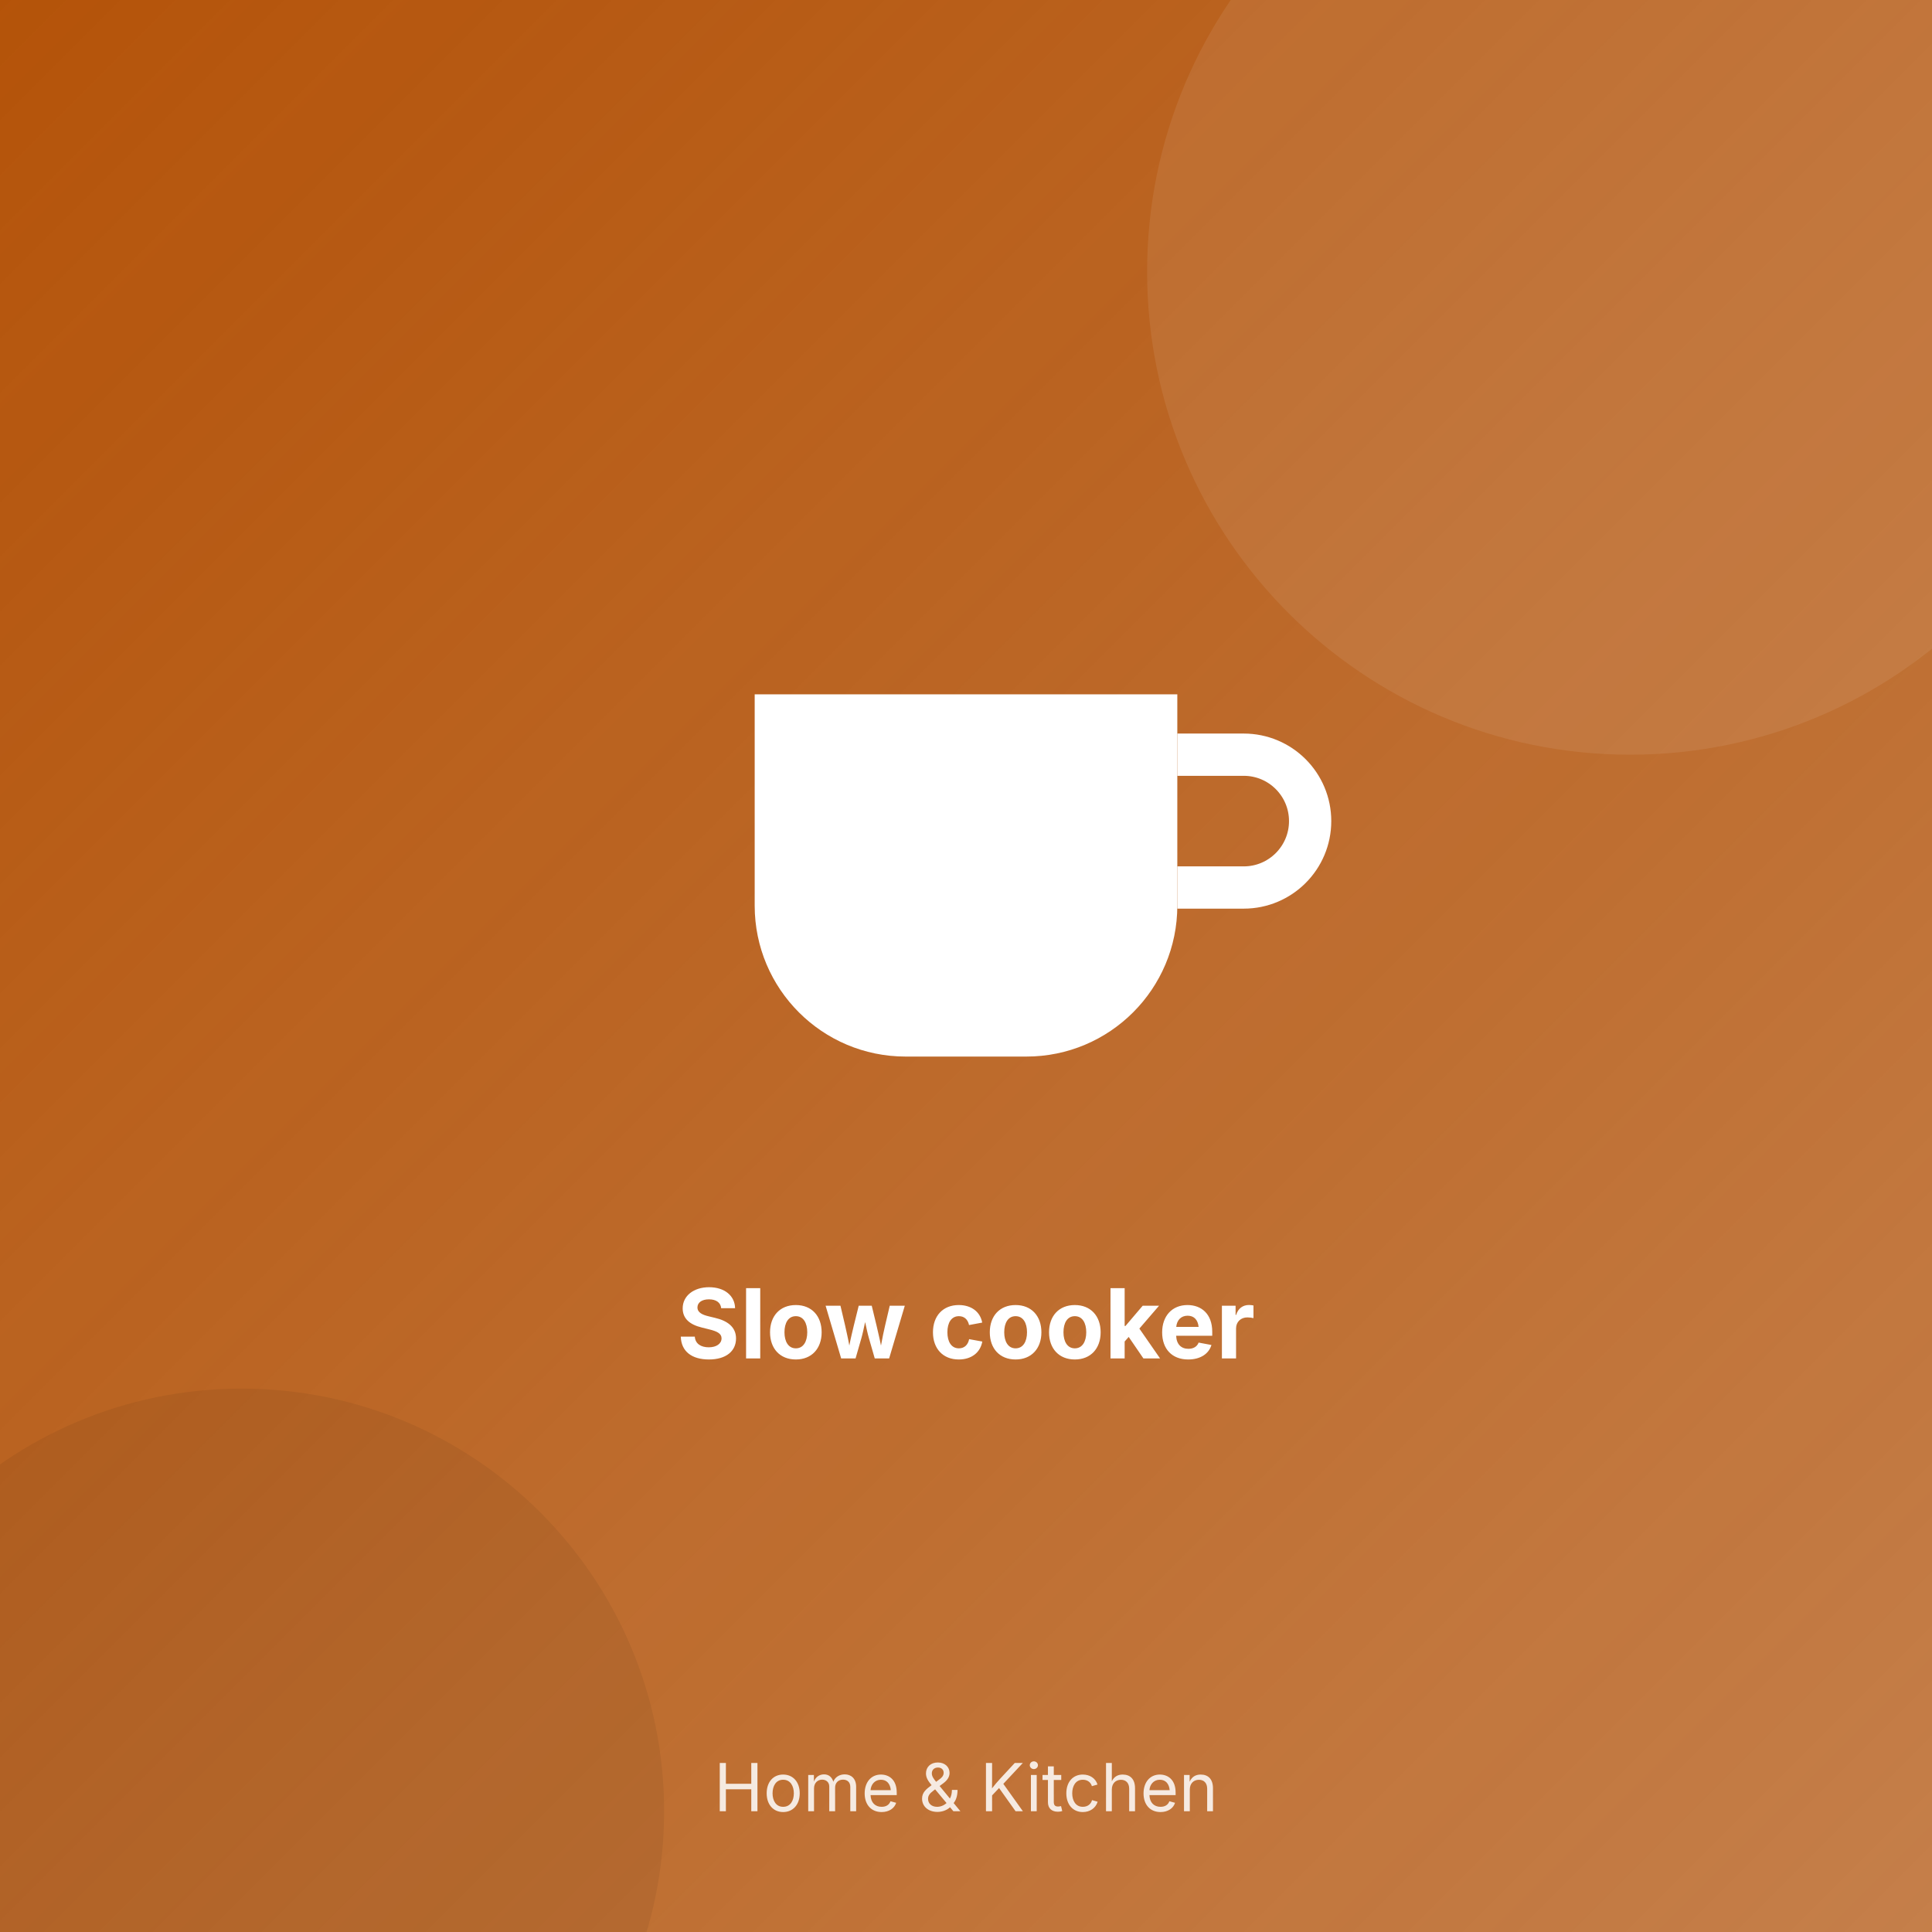
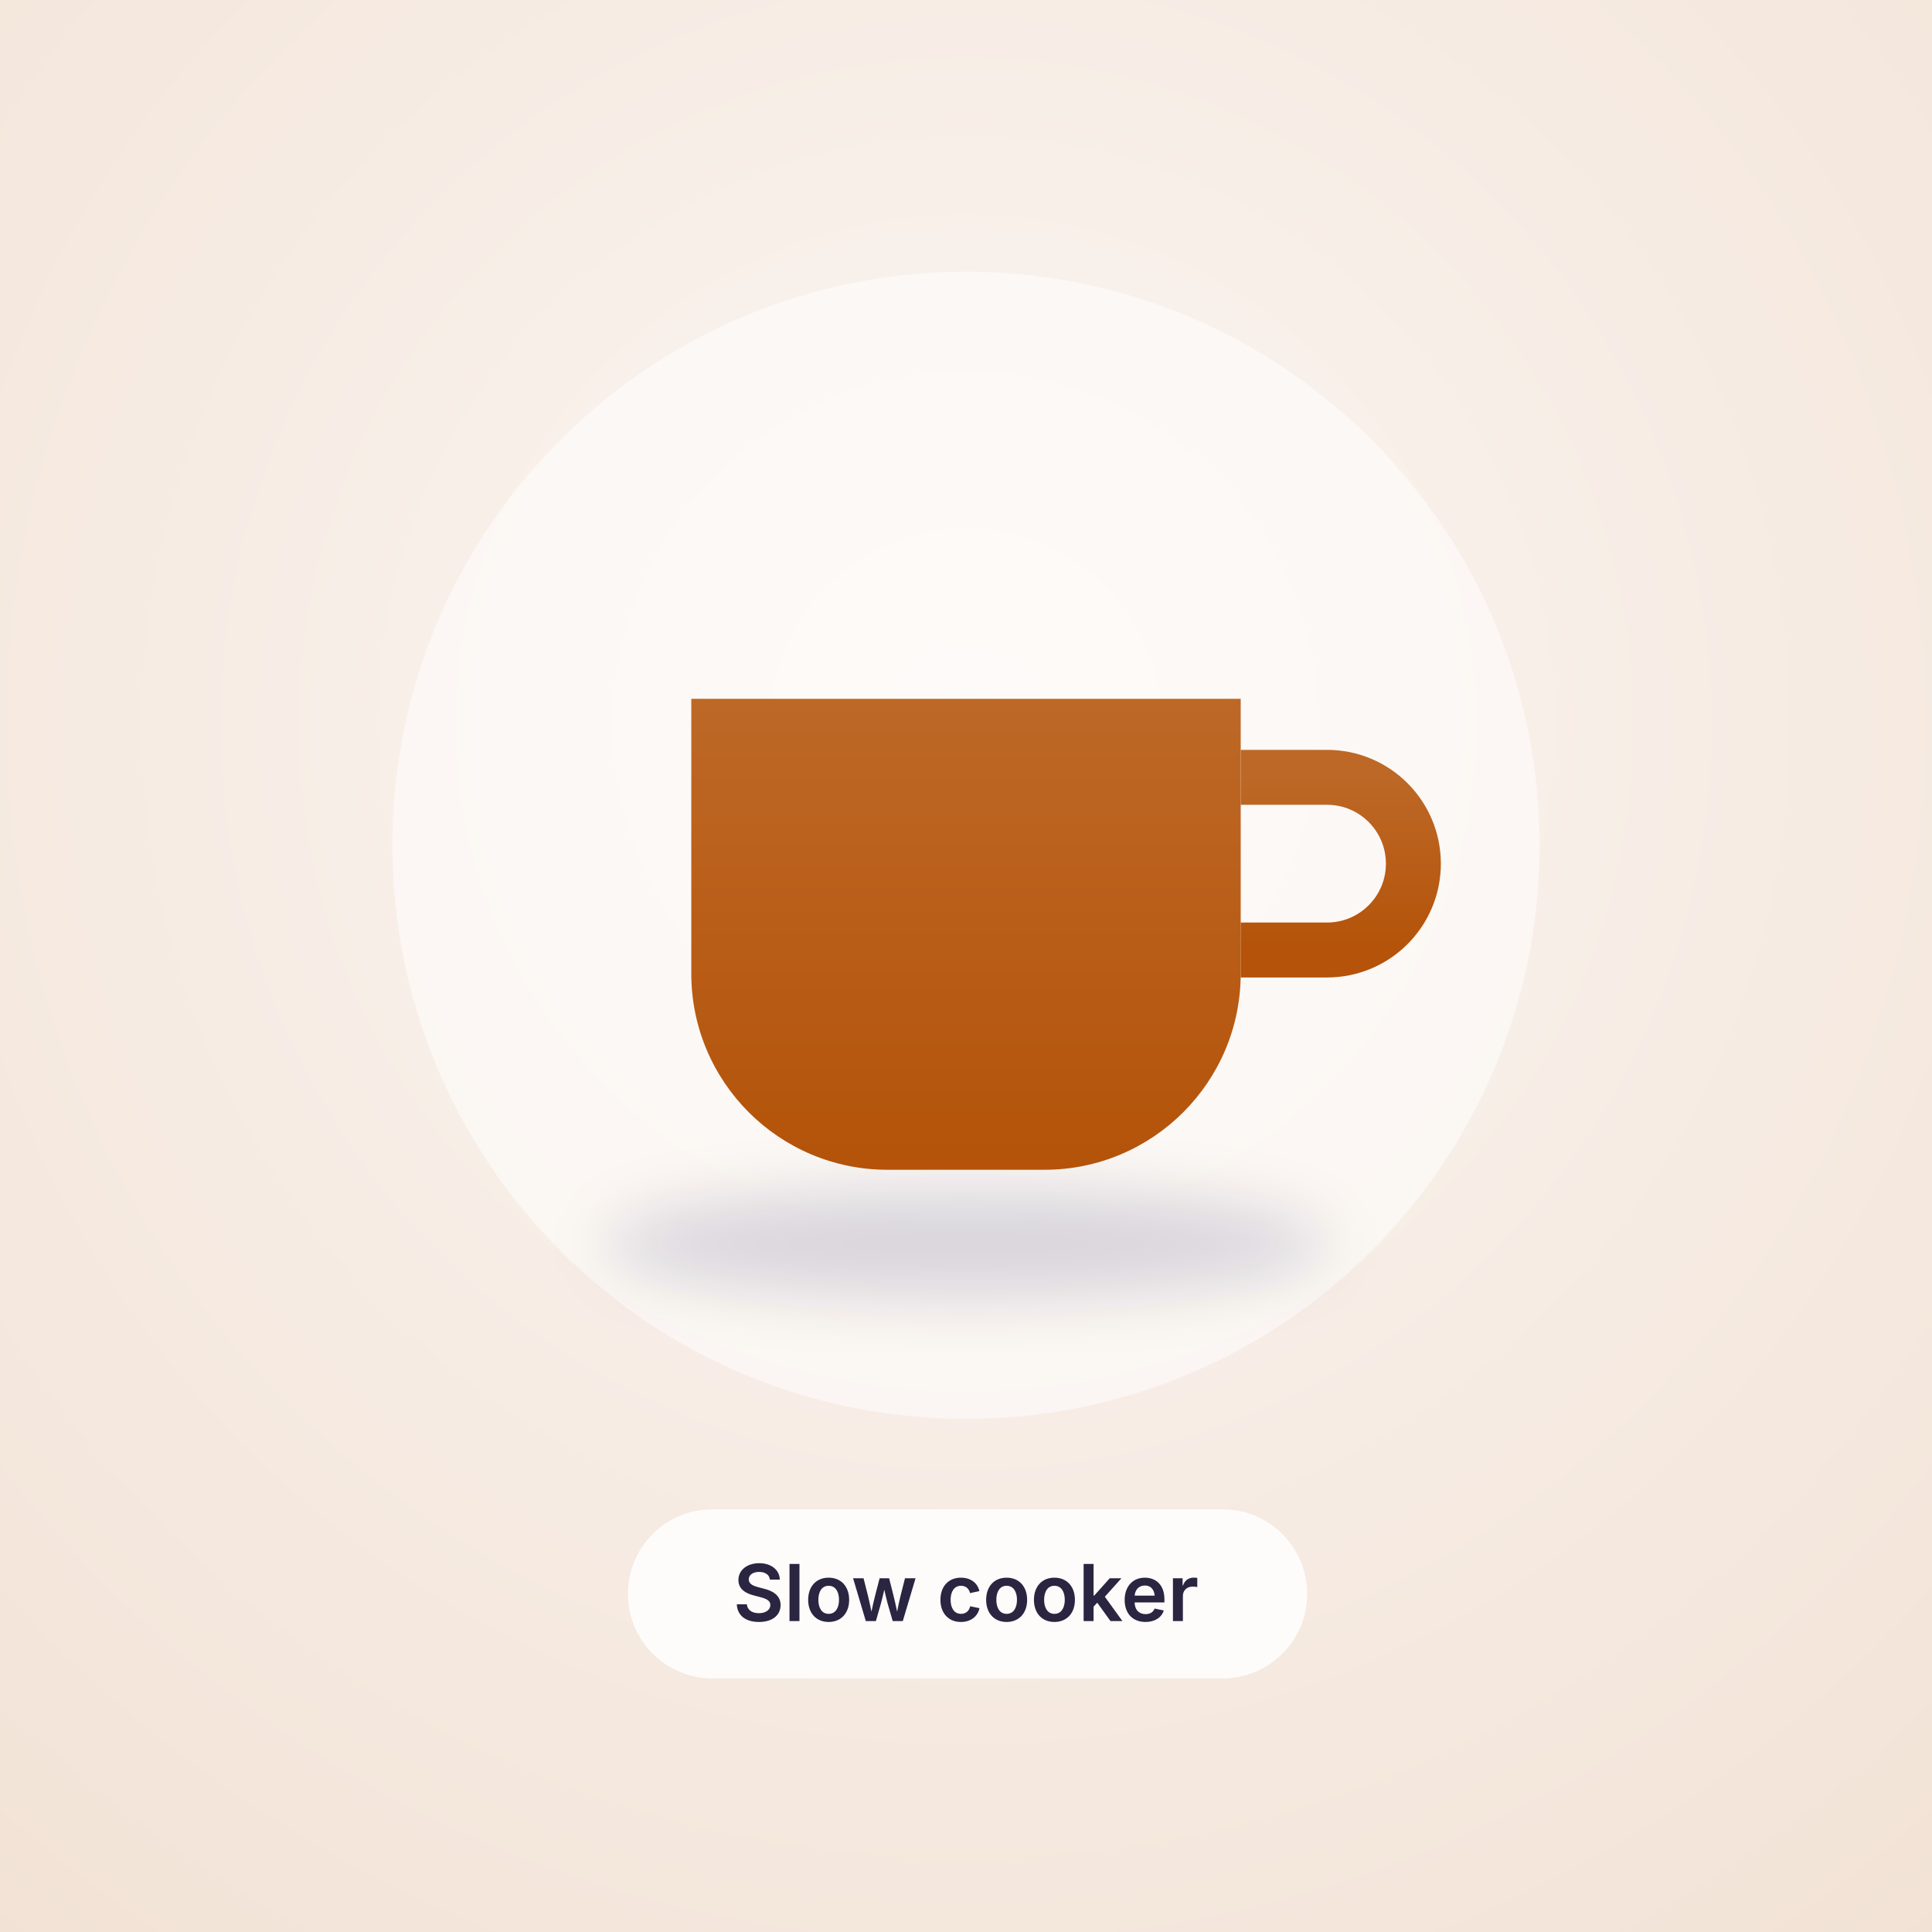
- <svg xmlns="http://www.w3.org/2000/svg" viewBox="0 0 640 640" role="img" aria-label="Slow cooker illustration">
+ <svg xmlns="http://www.w3.org/2000/svg" viewBox="0 0 640 640" width="640" height="640" role="img" aria-label="Slow cooker">
  <defs>
-     <linearGradient id="g" x1="0" y1="0" x2="1" y2="1">
-       <stop offset="0" stop-color="#b45309" />
-       <stop offset="1" stop-color="#b45309" stop-opacity=".72" />
+     <radialGradient id="t-slow-cooker-bg" cx="320" cy="240" r="520" gradientUnits="userSpaceOnUse">
+       <stop offset="0" stop-color="#fbf6f3" />
+       <stop offset="1" stop-color="#f2e2d5" />
+     </radialGradient>
+     <linearGradient id="t-slow-cooker-ink" x1="0" y1="0" x2="0" y2="1">
+       <stop offset="0" stop-color="#bd6827" />
+       <stop offset="1" stop-color="#b45309" />
    </linearGradient>
+     <filter id="t-slow-cooker-blur" x="-50%" y="-50%" width="200%" height="200%">
+       <feGaussianBlur stdDeviation="10" />
+     </filter>
  </defs>
-   <rect width="640" height="640" fill="url(#g)" />
-   <circle cx="540" cy="90" r="160" fill="#fff" fill-opacity=".08" />
-   <circle cx="80" cy="600" r="140" fill="#000" fill-opacity=".06" />
-   <path d="M250 230h140v70a50 50 0 0 1-50 50h-40a50 50 0 0 1-50-50z" fill="#fff" />
-   <path d="M390 250h22a22 22 0 0 1 0 44h-22" fill="none" stroke="#fff" stroke-width="14" />
-   <text y="450" text-anchor="middle" font-family="system-ui, -apple-system, Segoe UI, sans-serif" font-size="32" font-weight="700" fill="#fff">
-     <tspan x="320" dy="0">Slow cooker</tspan>
-   </text>
-   <text x="320" y="600" text-anchor="middle" font-family="system-ui, -apple-system, Segoe UI, sans-serif" font-size="22" fill="#fff" fill-opacity=".85">Home &amp; Kitchen</text>
+   <rect width="640" height="640" fill="url(#t-slow-cooker-bg)" />
+   <circle cx="320" cy="280" r="190" fill="#fff" fill-opacity=".5" />
+   <ellipse cx="320" cy="412" rx="120" ry="18" fill="#1e1b4b" fill-opacity=".14" filter="url(#t-slow-cooker-blur)" />
+   <g transform="translate(320 290) scale(1.3) translate(-320 -275)">
+     <path d="M250 230h140v70a50 50 0 0 1-50 50h-40a50 50 0 0 1-50-50z" fill="url(#t-slow-cooker-ink)" />
+     <path d="M390 250h22a22 22 0 0 1 0 44h-22" fill="none" stroke="url(#t-slow-cooker-ink)" stroke-width="14" />
+   </g>
+   <rect x="208" y="500" width="225" height="56" rx="28" fill="#fff" fill-opacity=".85" />
+   <text x="320" y="537" text-anchor="middle" font-family="system-ui, -apple-system, Segoe UI, sans-serif" font-size="26" font-weight="600" fill="#2a2540">Slow cooker</text>
</svg>
